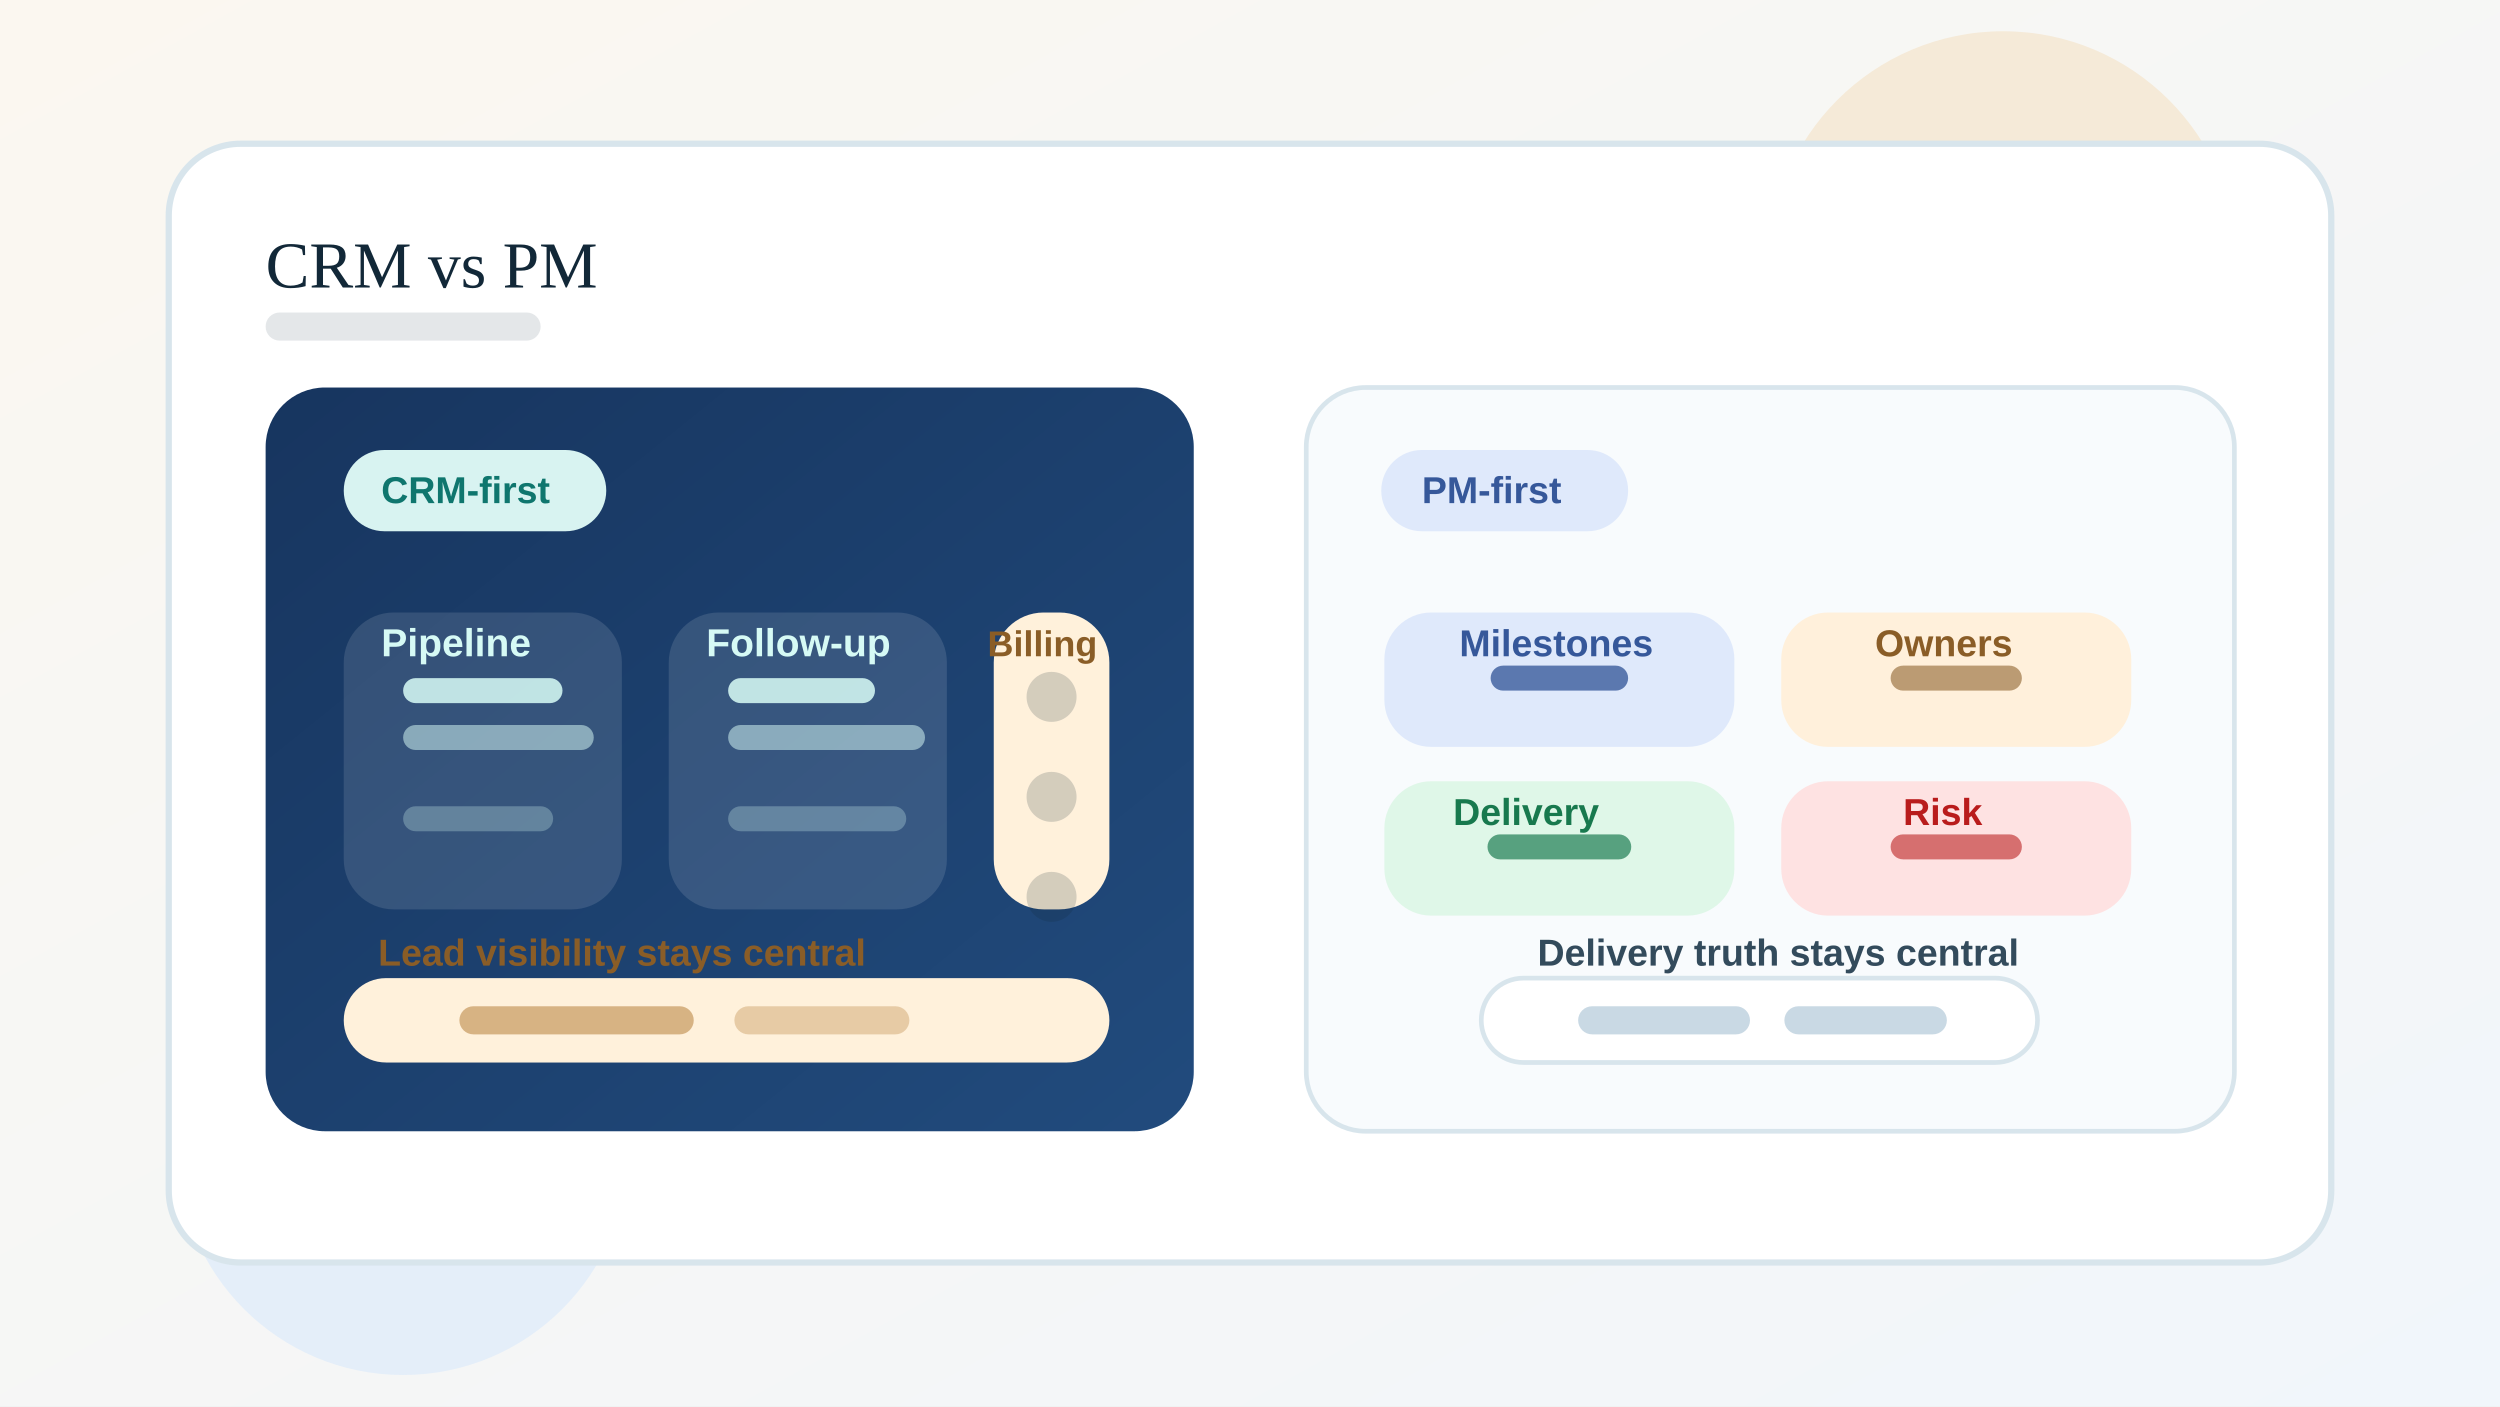
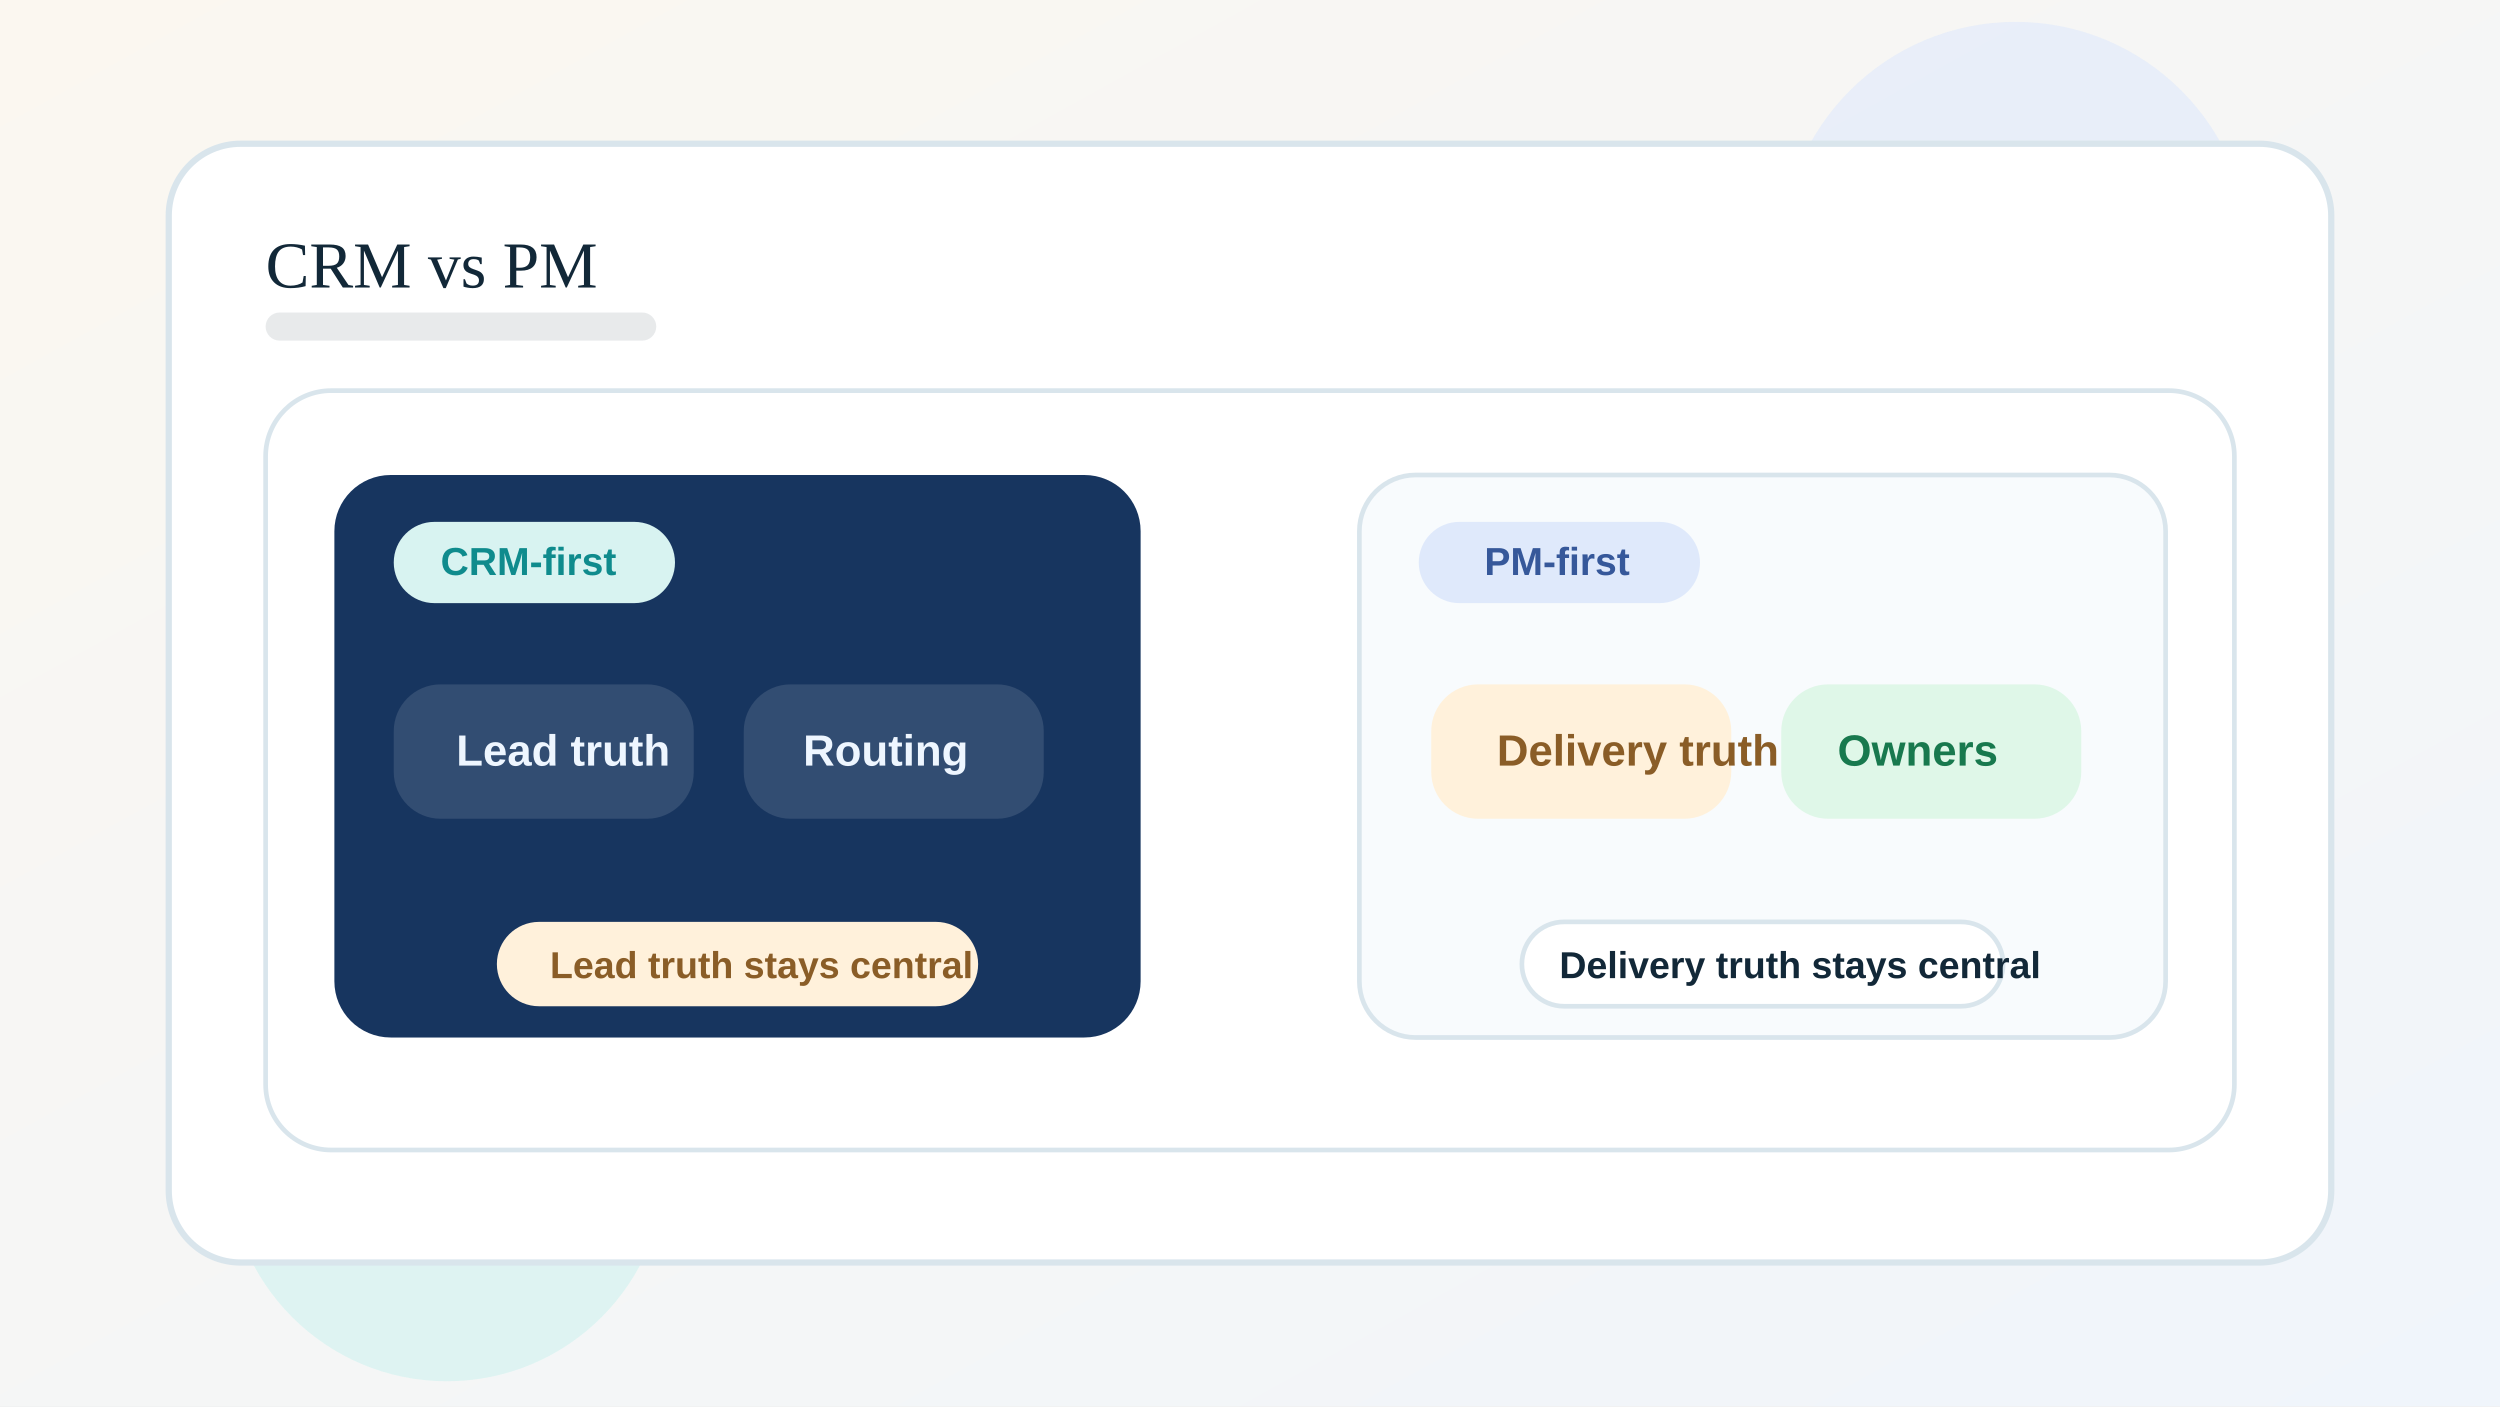
<svg xmlns="http://www.w3.org/2000/svg" viewBox="0 0 1600 900" role="img" aria-labelledby="title desc">
  <defs>
-     <linearGradient id="compare-bg" x1="0%" y1="0%" x2="100%" y2="100%">
+     <linearGradient id="comparisons-crm-vs-project-management-svg-bg" x1="0%" y1="0%" x2="100%" y2="100%">
      <stop offset="0%" stop-color="#fbf7f0" />
-       <stop offset="100%" stop-color="#f1f6fb" />
-     </linearGradient>
-     <linearGradient id="crm-panel" x1="0%" y1="0%" x2="100%" y2="100%">
-       <stop offset="0%" stop-color="#17355f" />
-       <stop offset="100%" stop-color="#214b7d" />
+       <stop offset="100%" stop-color="#f0f5fb" />
    </linearGradient>
  </defs>
-   <rect width="1600" height="900" fill="url(#compare-bg)" />
-   <circle cx="1282" cy="170" r="150" fill="#f5ead8" />
-   <circle cx="258" cy="736" r="144" fill="#e4eef9" />
-   <rect x="108" y="92" width="1384" height="716" rx="46" fill="#ffffff" stroke="#d8e5ec" stroke-width="4" />
+   <rect width="1600" height="900" fill="url(#comparisons-crm-vs-project-management-svg-bg)" />
+   <circle cx="1290" cy="164" r="150" fill="#dfe9fb" opacity=".6" />
+   <circle cx="286" cy="744" r="140" fill="#d8f3f1" opacity=".8" />
+   <rect x="108" y="92" width="1384" height="716" rx="46" fill="#ffffff" stroke="#d9e5ec" stroke-width="4" />
  <text x="170" y="184" font-family="Georgia, 'Times New Roman', serif" font-size="42" fill="#122838">CRM vs PM</text>
-   <rect x="170" y="200" width="176" height="18" rx="9" fill="#173042" opacity=".12" />
-   <rect x="170" y="248" width="594" height="476" rx="38" fill="url(#crm-panel)" />
-   <rect x="836" y="248" width="594" height="476" rx="38" fill="#f8fbfd" stroke="#d8e5ec" stroke-width="3" />
-   <rect x="220" y="288" width="168" height="52" rx="26" fill="#d8f3f1" />
-   <text x="244" y="322" font-family="Arial, sans-serif" font-size="24" font-weight="700" fill="#0f766e">CRM-first</text>
-   <rect x="884" y="288" width="158" height="52" rx="26" fill="#dfe9fb" />
-   <text x="910" y="322" font-family="Arial, sans-serif" font-size="24" font-weight="700" fill="#36589a">PM-first</text>
-   <rect x="220" y="392" width="178" height="190" rx="32" fill="#ffffff" opacity=".12" />
-   <rect x="428" y="392" width="178" height="190" rx="32" fill="#ffffff" opacity=".12" />
-   <rect x="636" y="392" width="74" height="190" rx="32" fill="#fff1db" />
-   <text x="244" y="420" font-family="Arial, sans-serif" font-size="25" font-weight="700" fill="#d6faf5">Pipeline</text>
-   <text x="452" y="420" font-family="Arial, sans-serif" font-size="25" font-weight="700" fill="#d6faf5">Follow-up</text>
-   <text x="632" y="420" font-family="Arial, sans-serif" font-size="23" font-weight="700" fill="#8a5d27">Billing</text>
-   <rect x="258" y="434" width="102" height="16" rx="8" fill="#d6faf5" opacity=".86" />
-   <rect x="258" y="464" width="122" height="16" rx="8" fill="#d6faf5" opacity=".52" />
-   <rect x="258" y="516" width="96" height="16" rx="8" fill="#d6faf5" opacity=".28" />
-   <rect x="466" y="434" width="94" height="16" rx="8" fill="#d6faf5" opacity=".86" />
-   <rect x="466" y="464" width="126" height="16" rx="8" fill="#d6faf5" opacity=".52" />
-   <rect x="466" y="516" width="114" height="16" rx="8" fill="#d6faf5" opacity=".28" />
-   <circle cx="673" cy="446" r="16" fill="#102633" opacity=".18" />
-   <circle cx="673" cy="510" r="16" fill="#102633" opacity=".18" />
-   <circle cx="673" cy="574" r="16" fill="#102633" opacity=".18" />
-   <rect x="220" y="626" width="490" height="54" rx="27" fill="#fff1db" />
-   <text x="242" y="618" font-family="Arial, sans-serif" font-size="24" font-weight="700" fill="#8a5d27">Lead visibility stays central</text>
-   <rect x="294" y="644" width="150" height="18" rx="9" fill="#b8823f" opacity=".56" />
-   <rect x="470" y="644" width="112" height="18" rx="9" fill="#b8823f" opacity=".34" />
-   <rect x="886" y="392" width="224" height="86" rx="30" fill="#dfe9fb" />
-   <rect x="886" y="500" width="224" height="86" rx="30" fill="#dff7e8" />
-   <rect x="1140" y="392" width="224" height="86" rx="30" fill="#fff0db" />
-   <rect x="1140" y="500" width="224" height="86" rx="30" fill="#fee2e2" />
-   <text x="934" y="420" font-family="Arial, sans-serif" font-size="24" font-weight="700" fill="#36589a">Milestones</text>
-   <text x="930" y="528" font-family="Arial, sans-serif" font-size="24" font-weight="700" fill="#18794e">Delivery</text>
-   <text x="1200" y="420" font-family="Arial, sans-serif" font-size="24" font-weight="700" fill="#8a5d27">Owners</text>
-   <text x="1218" y="528" font-family="Arial, sans-serif" font-size="24" font-weight="700" fill="#b91c1c">Risk</text>
-   <rect x="954" y="426" width="88" height="16" rx="8" fill="#36589a" opacity=".78" />
-   <rect x="952" y="534" width="92" height="16" rx="8" fill="#18794e" opacity=".68" />
-   <rect x="1210" y="426" width="84" height="16" rx="8" fill="#8a5d27" opacity=".58" />
-   <rect x="1210" y="534" width="84" height="16" rx="8" fill="#b91c1c" opacity=".58" />
-   <rect x="948" y="626" width="356" height="54" rx="27" fill="#ffffff" stroke="#d8e5ec" stroke-width="3" />
-   <text x="984" y="618" font-family="Arial, sans-serif" font-size="24" font-weight="700" fill="#334b5c">Delivery truth stays central</text>
-   <rect x="1010" y="644" width="110" height="18" rx="9" fill="#c9d9e4" />
-   <rect x="1142" y="644" width="104" height="18" rx="9" fill="#c9d9e4" />
+   <rect x="170" y="200" width="250" height="18" rx="9" fill="#122838" opacity=".10" />
+   <rect x="170" y="250" width="1260" height="486" rx="42" fill="#ffffff" stroke="#d9e5ec" stroke-width="3" />
+   <rect x="214" y="304" width="516" height="360" rx="36" fill="#17355f" />
+   <rect x="870" y="304" width="516" height="360" rx="36" fill="#f8fbfd" stroke="#d9e5ec" stroke-width="3" />
+   <rect x="252" y="334" width="180" height="52" rx="26" fill="#d8f3f1" />
+   <rect x="908" y="334" width="180" height="52" rx="26" fill="#dfe9fb" />
+   <text x="282" y="368" font-family="Arial, sans-serif" font-size="25" font-weight="700" fill="#0f8b8d">CRM-first</text>
+   <text x="950" y="368" font-family="Arial, sans-serif" font-size="25" font-weight="700" fill="#36589a">PM-first</text>
+   <rect x="252" y="438" width="192" height="86" rx="30" fill="#ffffff" opacity=".12" />
+   <rect x="476" y="438" width="192" height="86" rx="30" fill="#ffffff" opacity=".12" />
+   <rect x="916" y="438" width="192" height="86" rx="30" fill="#fff1db" />
+   <rect x="1140" y="438" width="192" height="86" rx="30" fill="#dff7e8" />
+   <text x="292" y="490" font-family="Arial, sans-serif" font-size="28" font-weight="700" fill="#eef6ff">Lead truth</text>
+   <text x="514" y="490" font-family="Arial, sans-serif" font-size="28" font-weight="700" fill="#eef6ff">Routing</text>
+   <text x="958" y="490" font-family="Arial, sans-serif" font-size="28" font-weight="700" fill="#8a5d27">Delivery truth</text>
+   <text x="1176" y="490" font-family="Arial, sans-serif" font-size="28" font-weight="700" fill="#18794e">Owners</text>
+   <rect x="318" y="590" width="308" height="54" rx="27" fill="#fff1db" />
+   <rect x="974" y="590" width="308" height="54" rx="27" fill="#ffffff" stroke="#d9e5ec" stroke-width="3" />
+   <text x="352" y="626" font-family="Arial, sans-serif" font-size="24" font-weight="700" fill="#8a5d27">Lead truth stays central</text>
+   <text x="998" y="626" font-family="Arial, sans-serif" font-size="24" font-weight="700" fill="#122838">Delivery truth stays central</text>
</svg>
